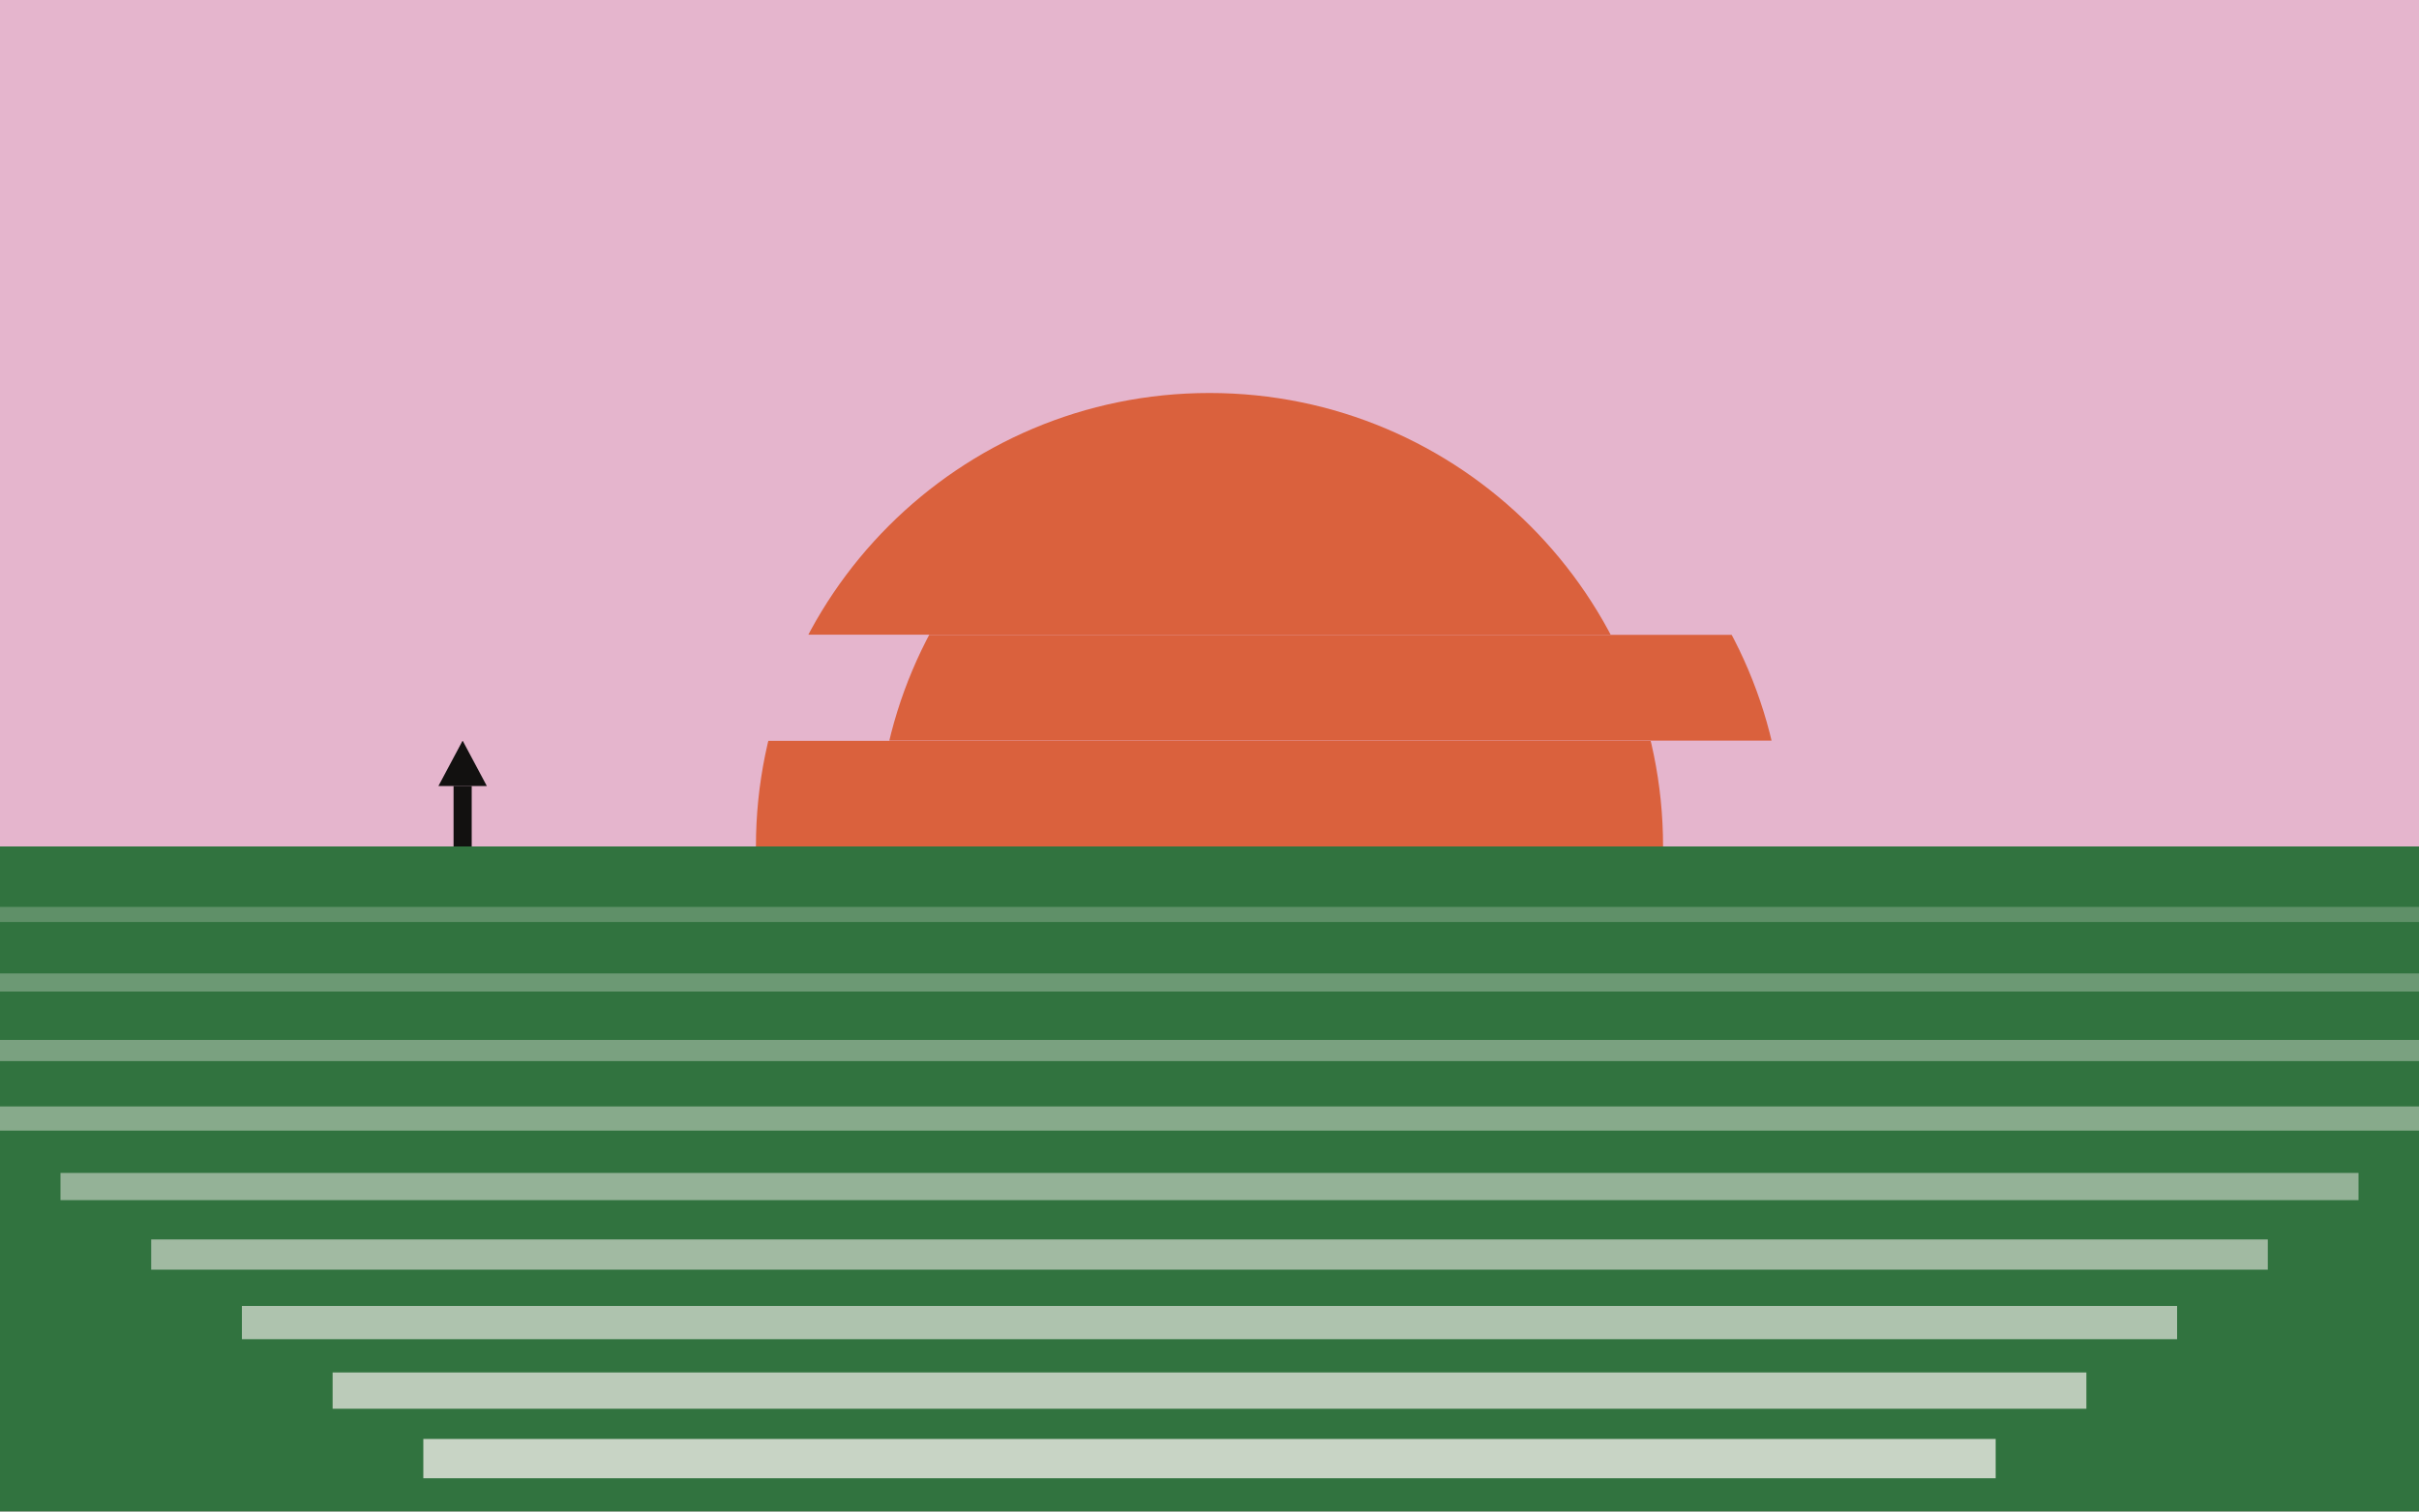
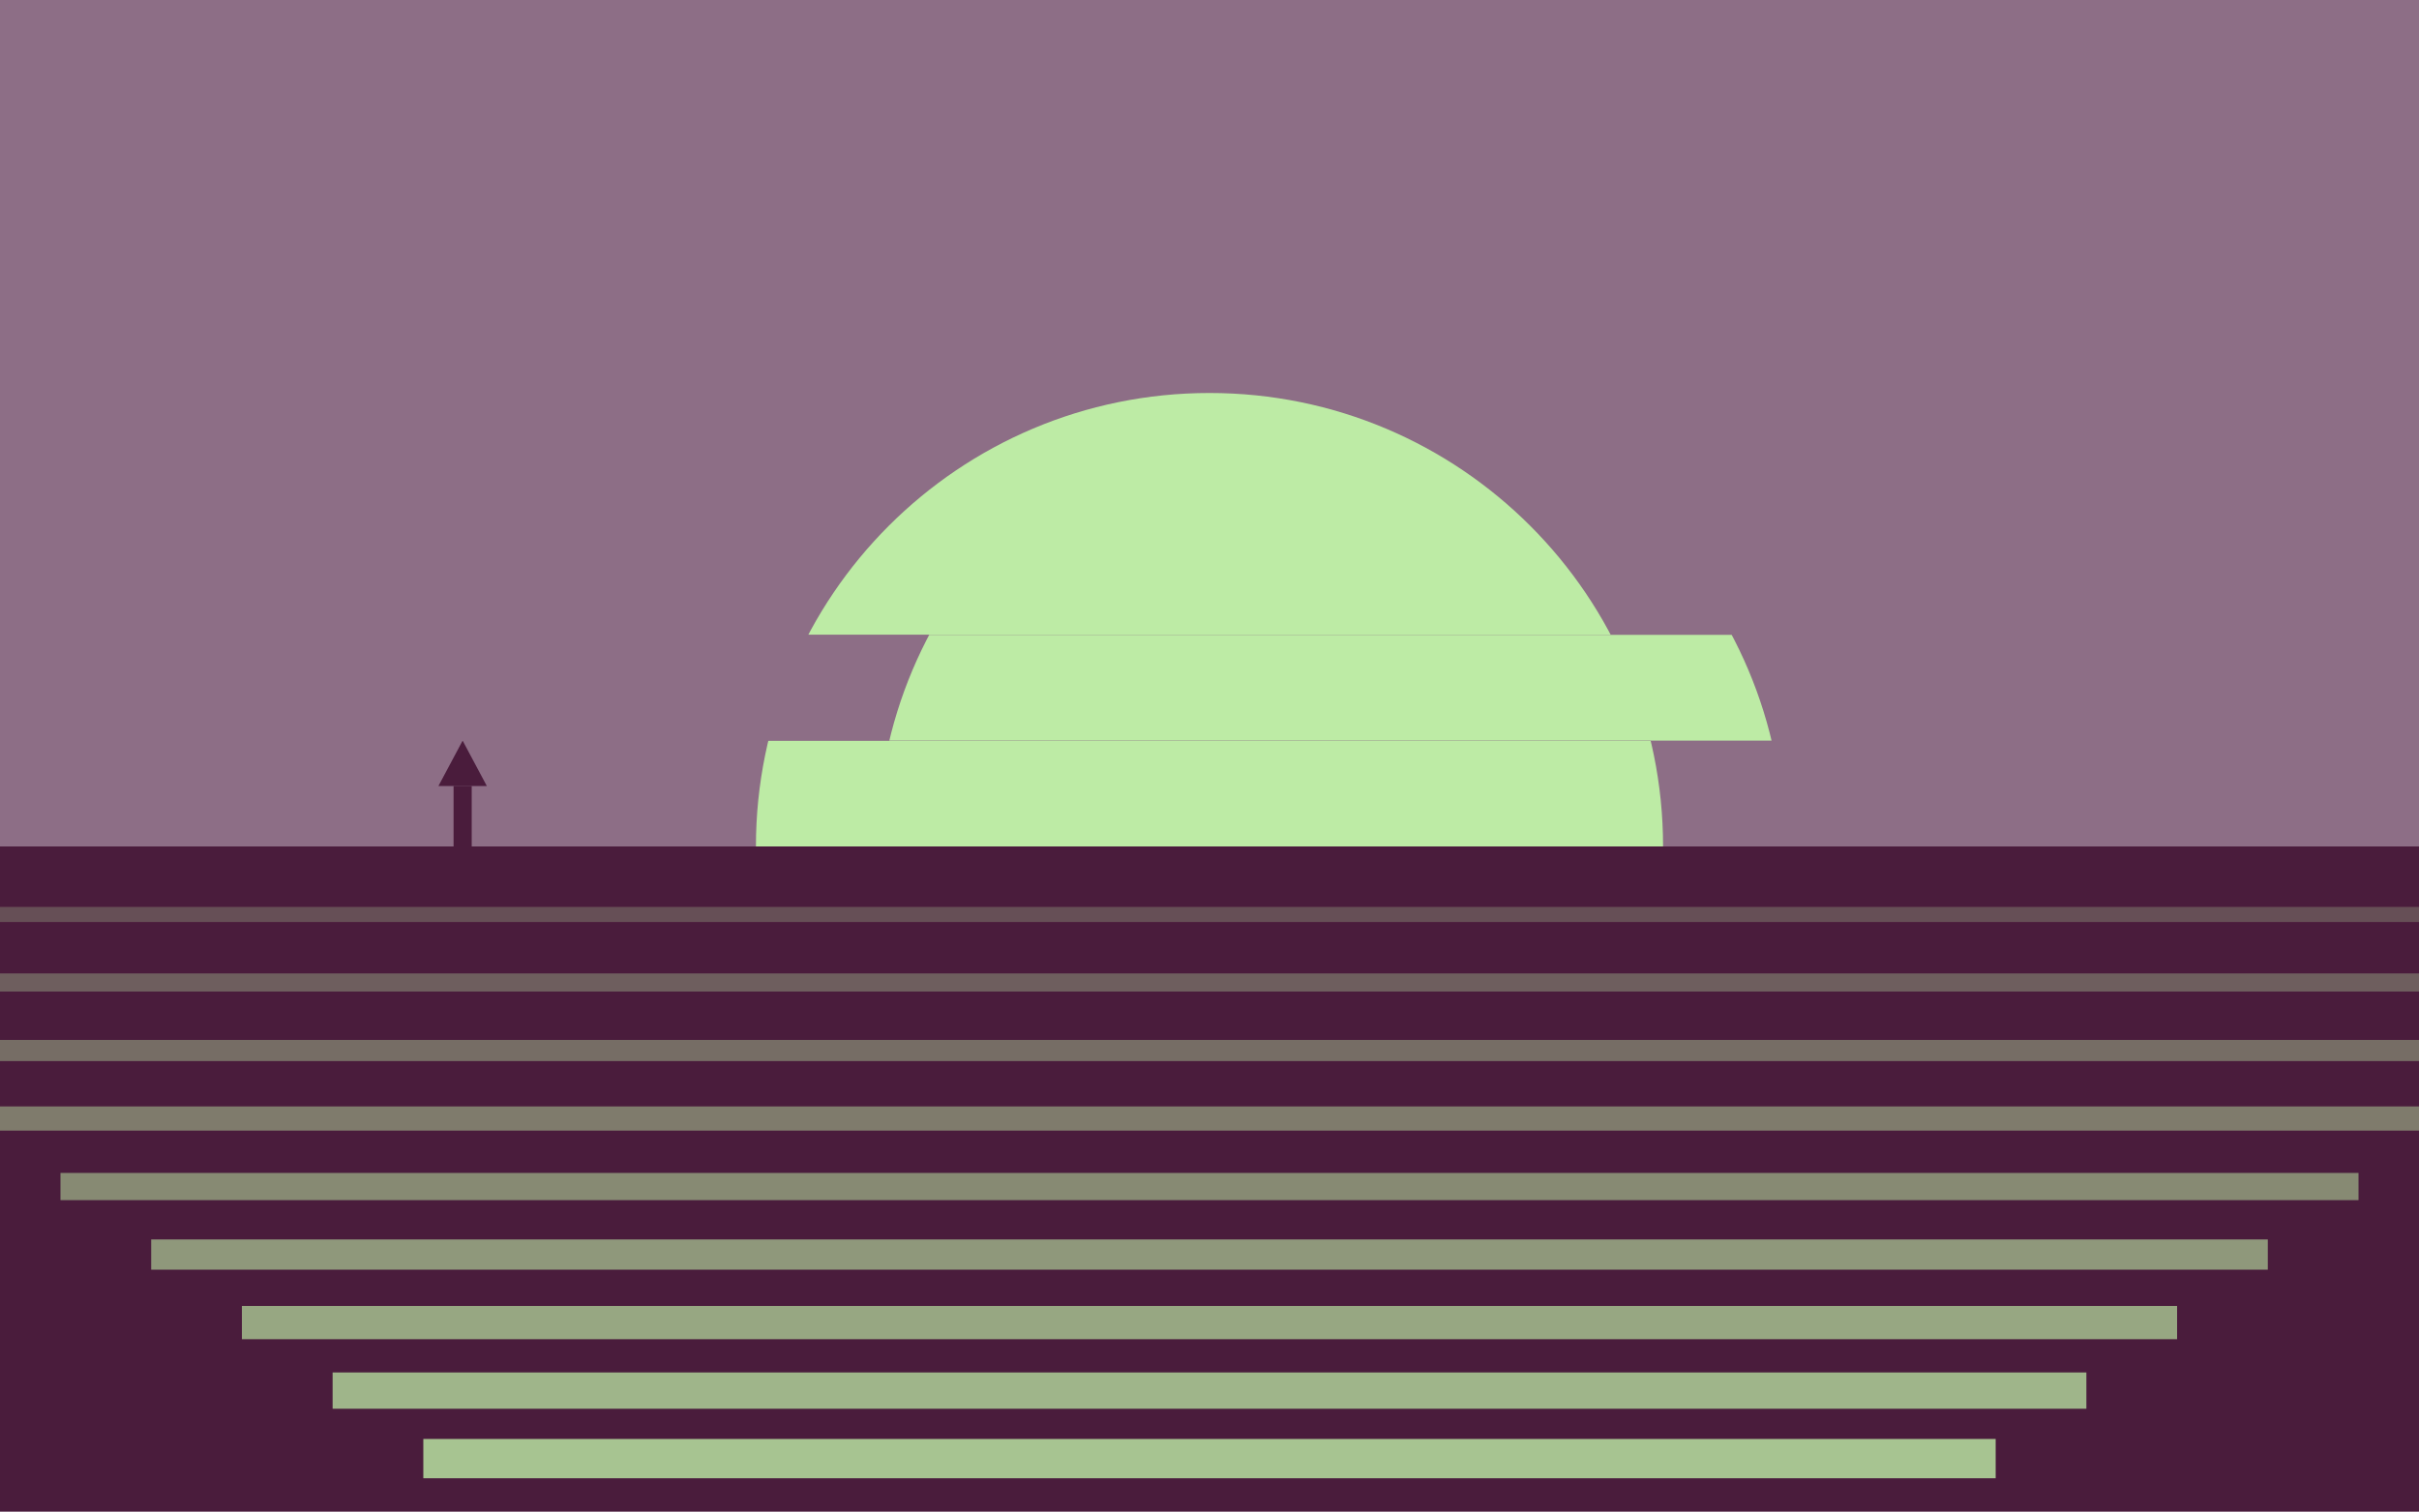
<svg xmlns="http://www.w3.org/2000/svg" viewBox="0 0 1600 1000" width="1600" height="1000">
  <defs>
    <clipPath id="t">
      <rect width="1600" height="420" />
    </clipPath>
    <clipPath id="b">
      <rect y="490" width="1600" height="1000" />
    </clipPath>
    <clipPath id="m">
      <rect y="420" width="1600" height="70" />
    </clipPath>
    <g id="art">
-       <circle cx="800" cy="560" r="300" fill="#da613d" />
-       <rect y="560" width="1600" height="440" fill="#31733f" />
-       <rect x="-200" y="600" width="2000" height="10" fill="#ebeae4" fill-opacity="0.25" />
-       <rect x="-140" y="644" width="1880" height="12" fill="#ebeae4" fill-opacity="0.32" />
-       <rect x="-80" y="688" width="1760" height="14" fill="#ebeae4" fill-opacity="0.39" />
-       <rect x="-20" y="732" width="1640" height="16" fill="#ebeae4" fill-opacity="0.46" />
-       <rect x="40" y="776" width="1520" height="18" fill="#ebeae4" fill-opacity="0.53" />
-       <rect x="100" y="820" width="1400" height="20" fill="#ebeae4" fill-opacity="0.60" />
-       <rect x="160" y="864" width="1280" height="22" fill="#ebeae4" fill-opacity="0.67" />
-       <rect x="220" y="908" width="1160" height="24" fill="#ebeae4" fill-opacity="0.74" />
-       <rect x="280" y="952" width="1040" height="26" fill="#ebeae4" fill-opacity="0.81" />
-       <rect x="300" y="520" width="12" height="40" fill="#121110" />
-       <path d="M290 520 L322 520 L306 490Z" fill="#121110" />
+       <circle cx="800" cy="560" r="300" fill="#bdeba5" />
+       <rect y="560" width="1600" height="440" fill="#4a1c3c" />
+       <rect x="-200" y="600" width="2000" height="10" fill="#bdeba5" fill-opacity="0.25" />
+       <rect x="-140" y="644" width="1880" height="12" fill="#bdeba5" fill-opacity="0.32" />
+       <rect x="-80" y="688" width="1760" height="14" fill="#bdeba5" fill-opacity="0.39" />
+       <rect x="-20" y="732" width="1640" height="16" fill="#bdeba5" fill-opacity="0.46" />
+       <rect x="40" y="776" width="1520" height="18" fill="#bdeba5" fill-opacity="0.53" />
+       <rect x="100" y="820" width="1400" height="20" fill="#bdeba5" fill-opacity="0.60" />
+       <rect x="160" y="864" width="1280" height="22" fill="#bdeba5" fill-opacity="0.67" />
+       <rect x="220" y="908" width="1160" height="24" fill="#bdeba5" fill-opacity="0.74" />
+       <rect x="280" y="952" width="1040" height="26" fill="#bdeba5" fill-opacity="0.81" />
+       <rect x="300" y="520" width="12" height="40" fill="#4a1c3c" />
+       <path d="M290 520 L322 520 L306 490Z" fill="#4a1c3c" />
    </g>
  </defs>
-   <rect width="1600" height="1000" fill="#e5b5cd" />
+   <rect width="1600" height="1000" fill="#8d6e86" />
  <use href="#art" clip-path="url(#t)" />
  <use href="#art" clip-path="url(#b)" />
-   <rect y="420" width="1600" height="70" fill="#e5b5cd" />
+   <rect y="420" width="1600" height="70" fill="#8d6e86" />
  <g transform="translate(80 0)">
    <use href="#art" clip-path="url(#m)" />
  </g>
</svg>
